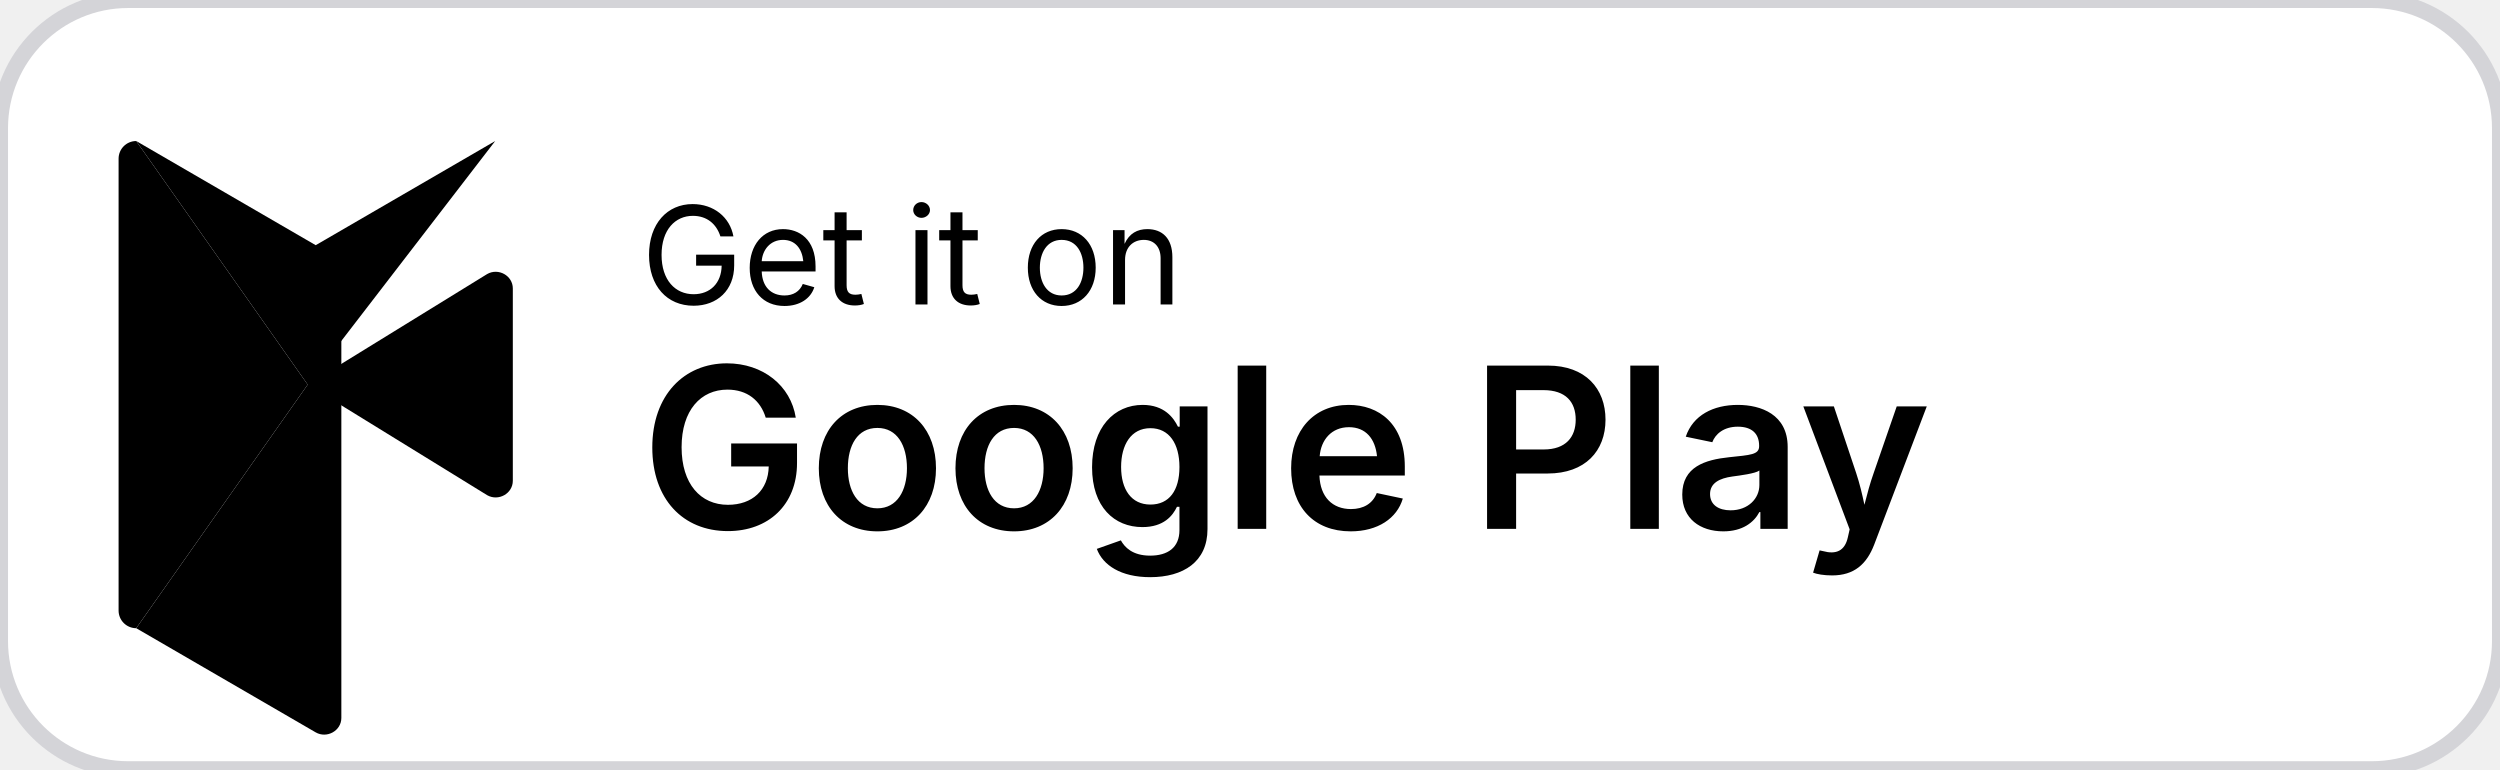
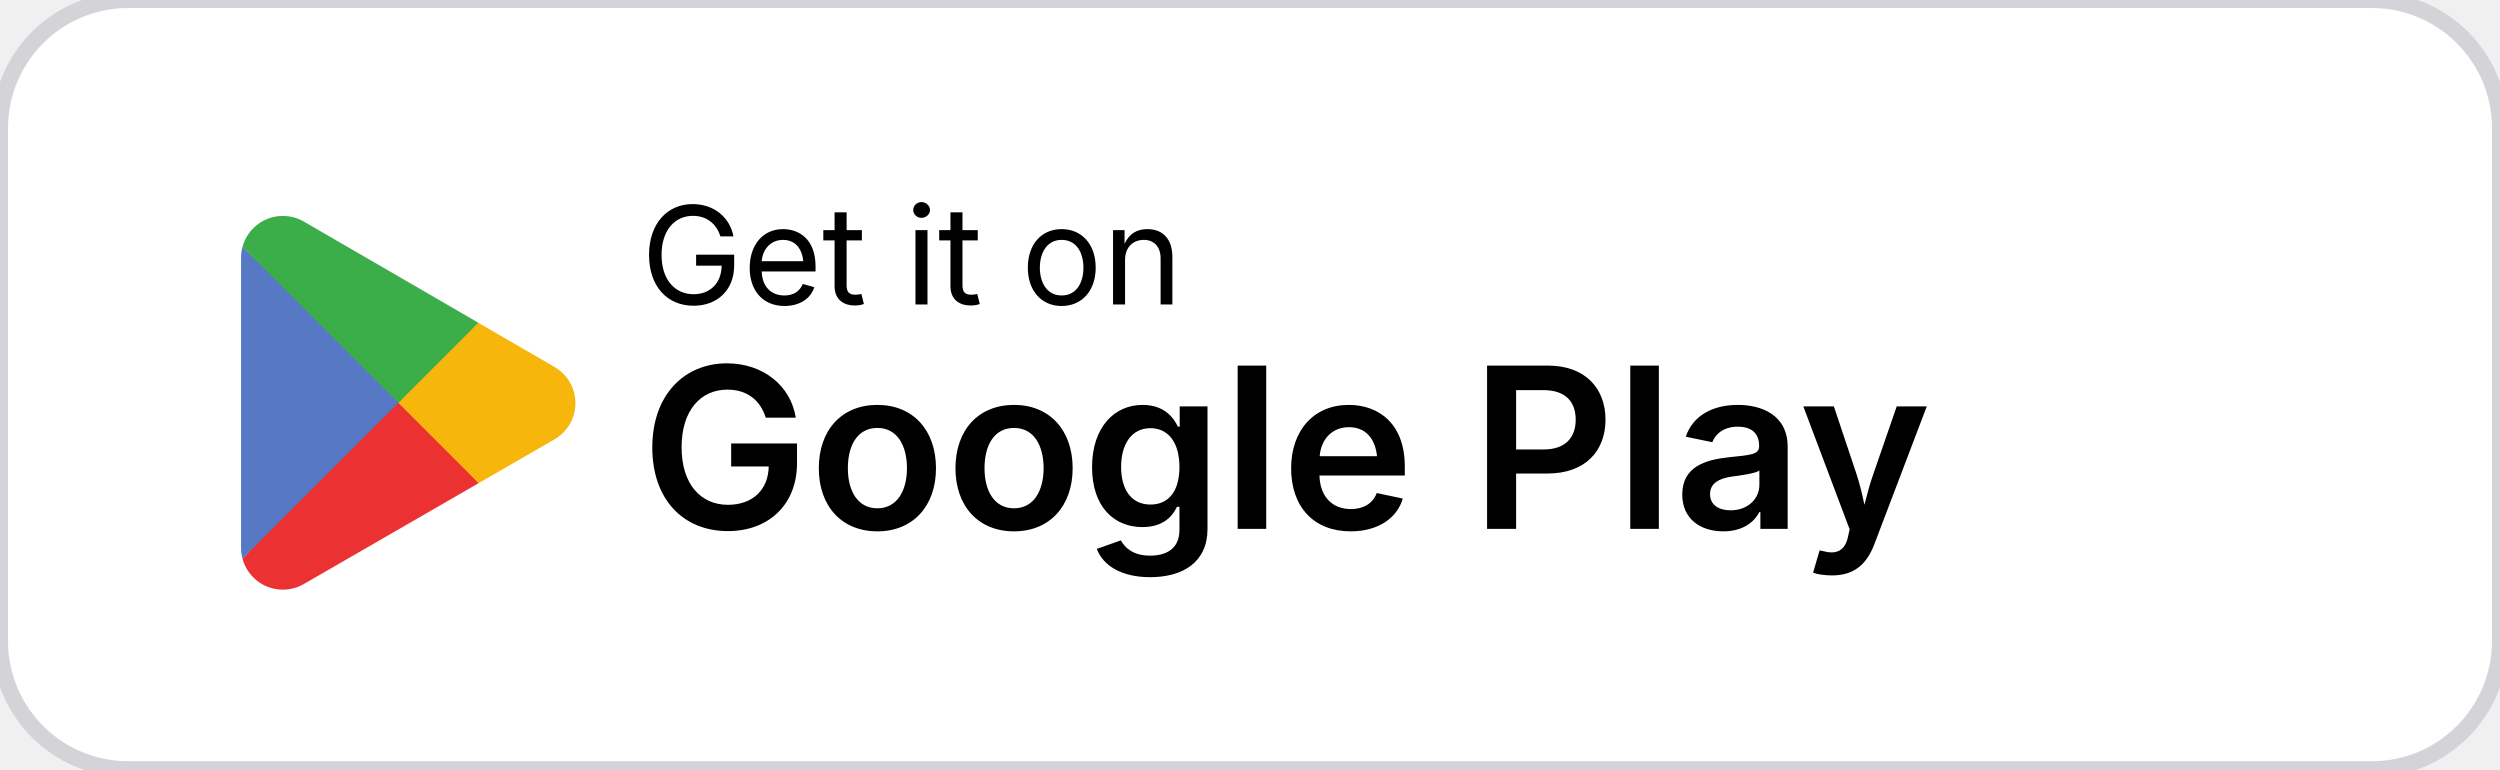
<svg xmlns="http://www.w3.org/2000/svg" width="156" height="48" viewBox="0 0 156 48" role="img" aria-label="Get it on Google Play">
  <rect width="156" height="48" rx="8" fill="#fff" stroke="#d4d4d8" stroke-width="1" />
-   <path fill="#000" d="M8.5 8.8 19.2 24 8.5 39.2a1.1 1.1 0 0 1-1.1-1.1V9.9a1.1 1.1 0 0 1 1.1-1.1z" />
-   <path fill="#000" d="M19.2 24 8.5 39.2l11.2 6.5c.7.4 1.6-.1 1.6-.9V16.4c0-.8-.9-1.3-1.6-.9L19.2 24z" />
-   <path fill="#000" d="M19.2 24 30.4 30.9c.7.4 1.6-.1 1.6-.9V18c0-.8-.9-1.3-1.6-.9L19.2 24z" />
-   <path fill="#000" d="M19.2 24 8.5 8.8l11.2 6.5 11.2-6.5L19.2 24z" />
+   <g transform="translate(6, 7) scale(0.68)">
+     <path d="m27.622 25.899-14.194 15.066c.001.003.002.006.002.009.435 1.636 1.93 2.841 3.703 2.841.709 0 1.375-.192 1.945-.528l.045-.027 15.978-9.22-7.479-8.141" fill="#eb3131" />
+     <path d="m41.983 23.334-.014-.009-6.898-3.999-7.772 6.916 7.799 7.798 6.862-3.959c1.203-.649 2.02-1.918 2.02-3.38 0-1.452-.806-2.714-1.997-3.365" fill="#f6b60b" />
+     <path d="m13.426 12.37c-.085.315-.13.644-.13.987v26.623c0 .342.044.672.131.986l14.684-14.681-14.684-13.914" fill="#5778c5" />
+     <path d="m27.727 26.668 7.347-7.345-15.96-9.253c-.58-.347-1.257-.548-1.982-.548-1.773 0-3.27 1.207-3.705 2.845-.001.002-.001.003-.001.004l14.3 14.298" fill="#3bad49" />
+   </g>
  <text x="40" y="19" fill="#000" font-family="system-ui, -apple-system, Segoe UI, sans-serif" font-size="8.5">Get it on</text>
  <text x="40" y="33" fill="#000" font-family="system-ui, -apple-system, Segoe UI, sans-serif" font-size="14" font-weight="600">Google Play</text>
</svg>
